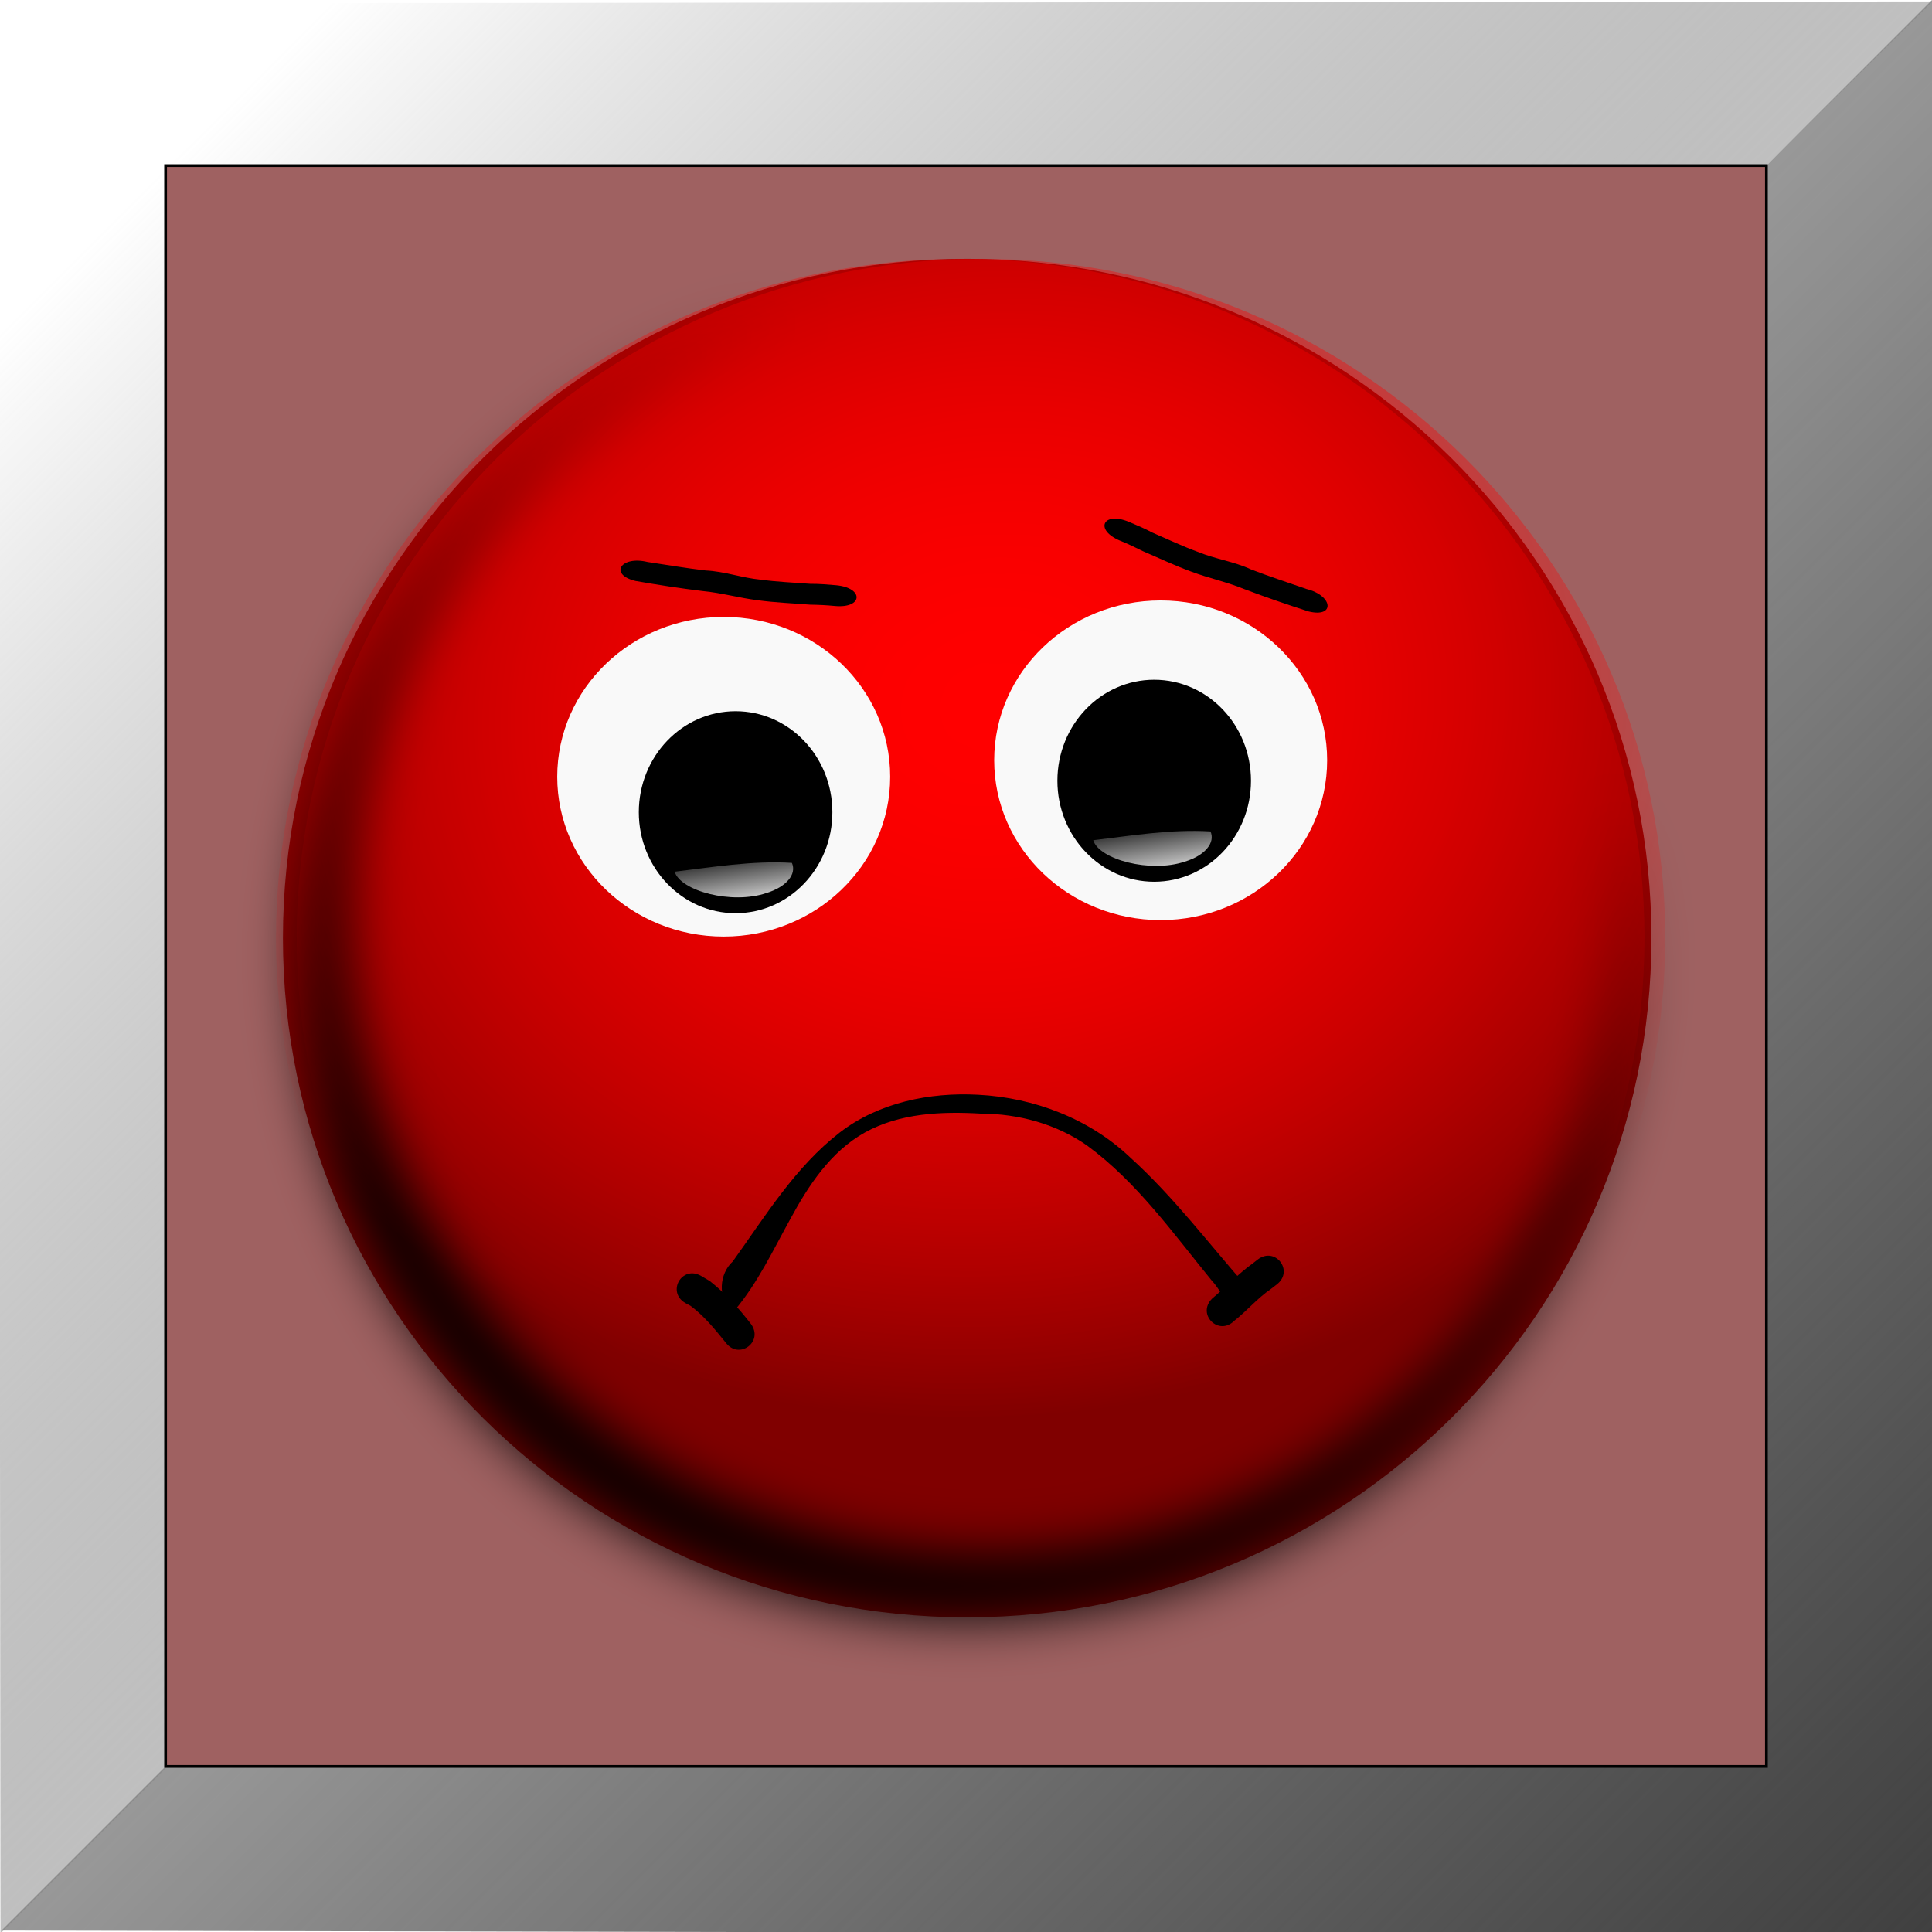
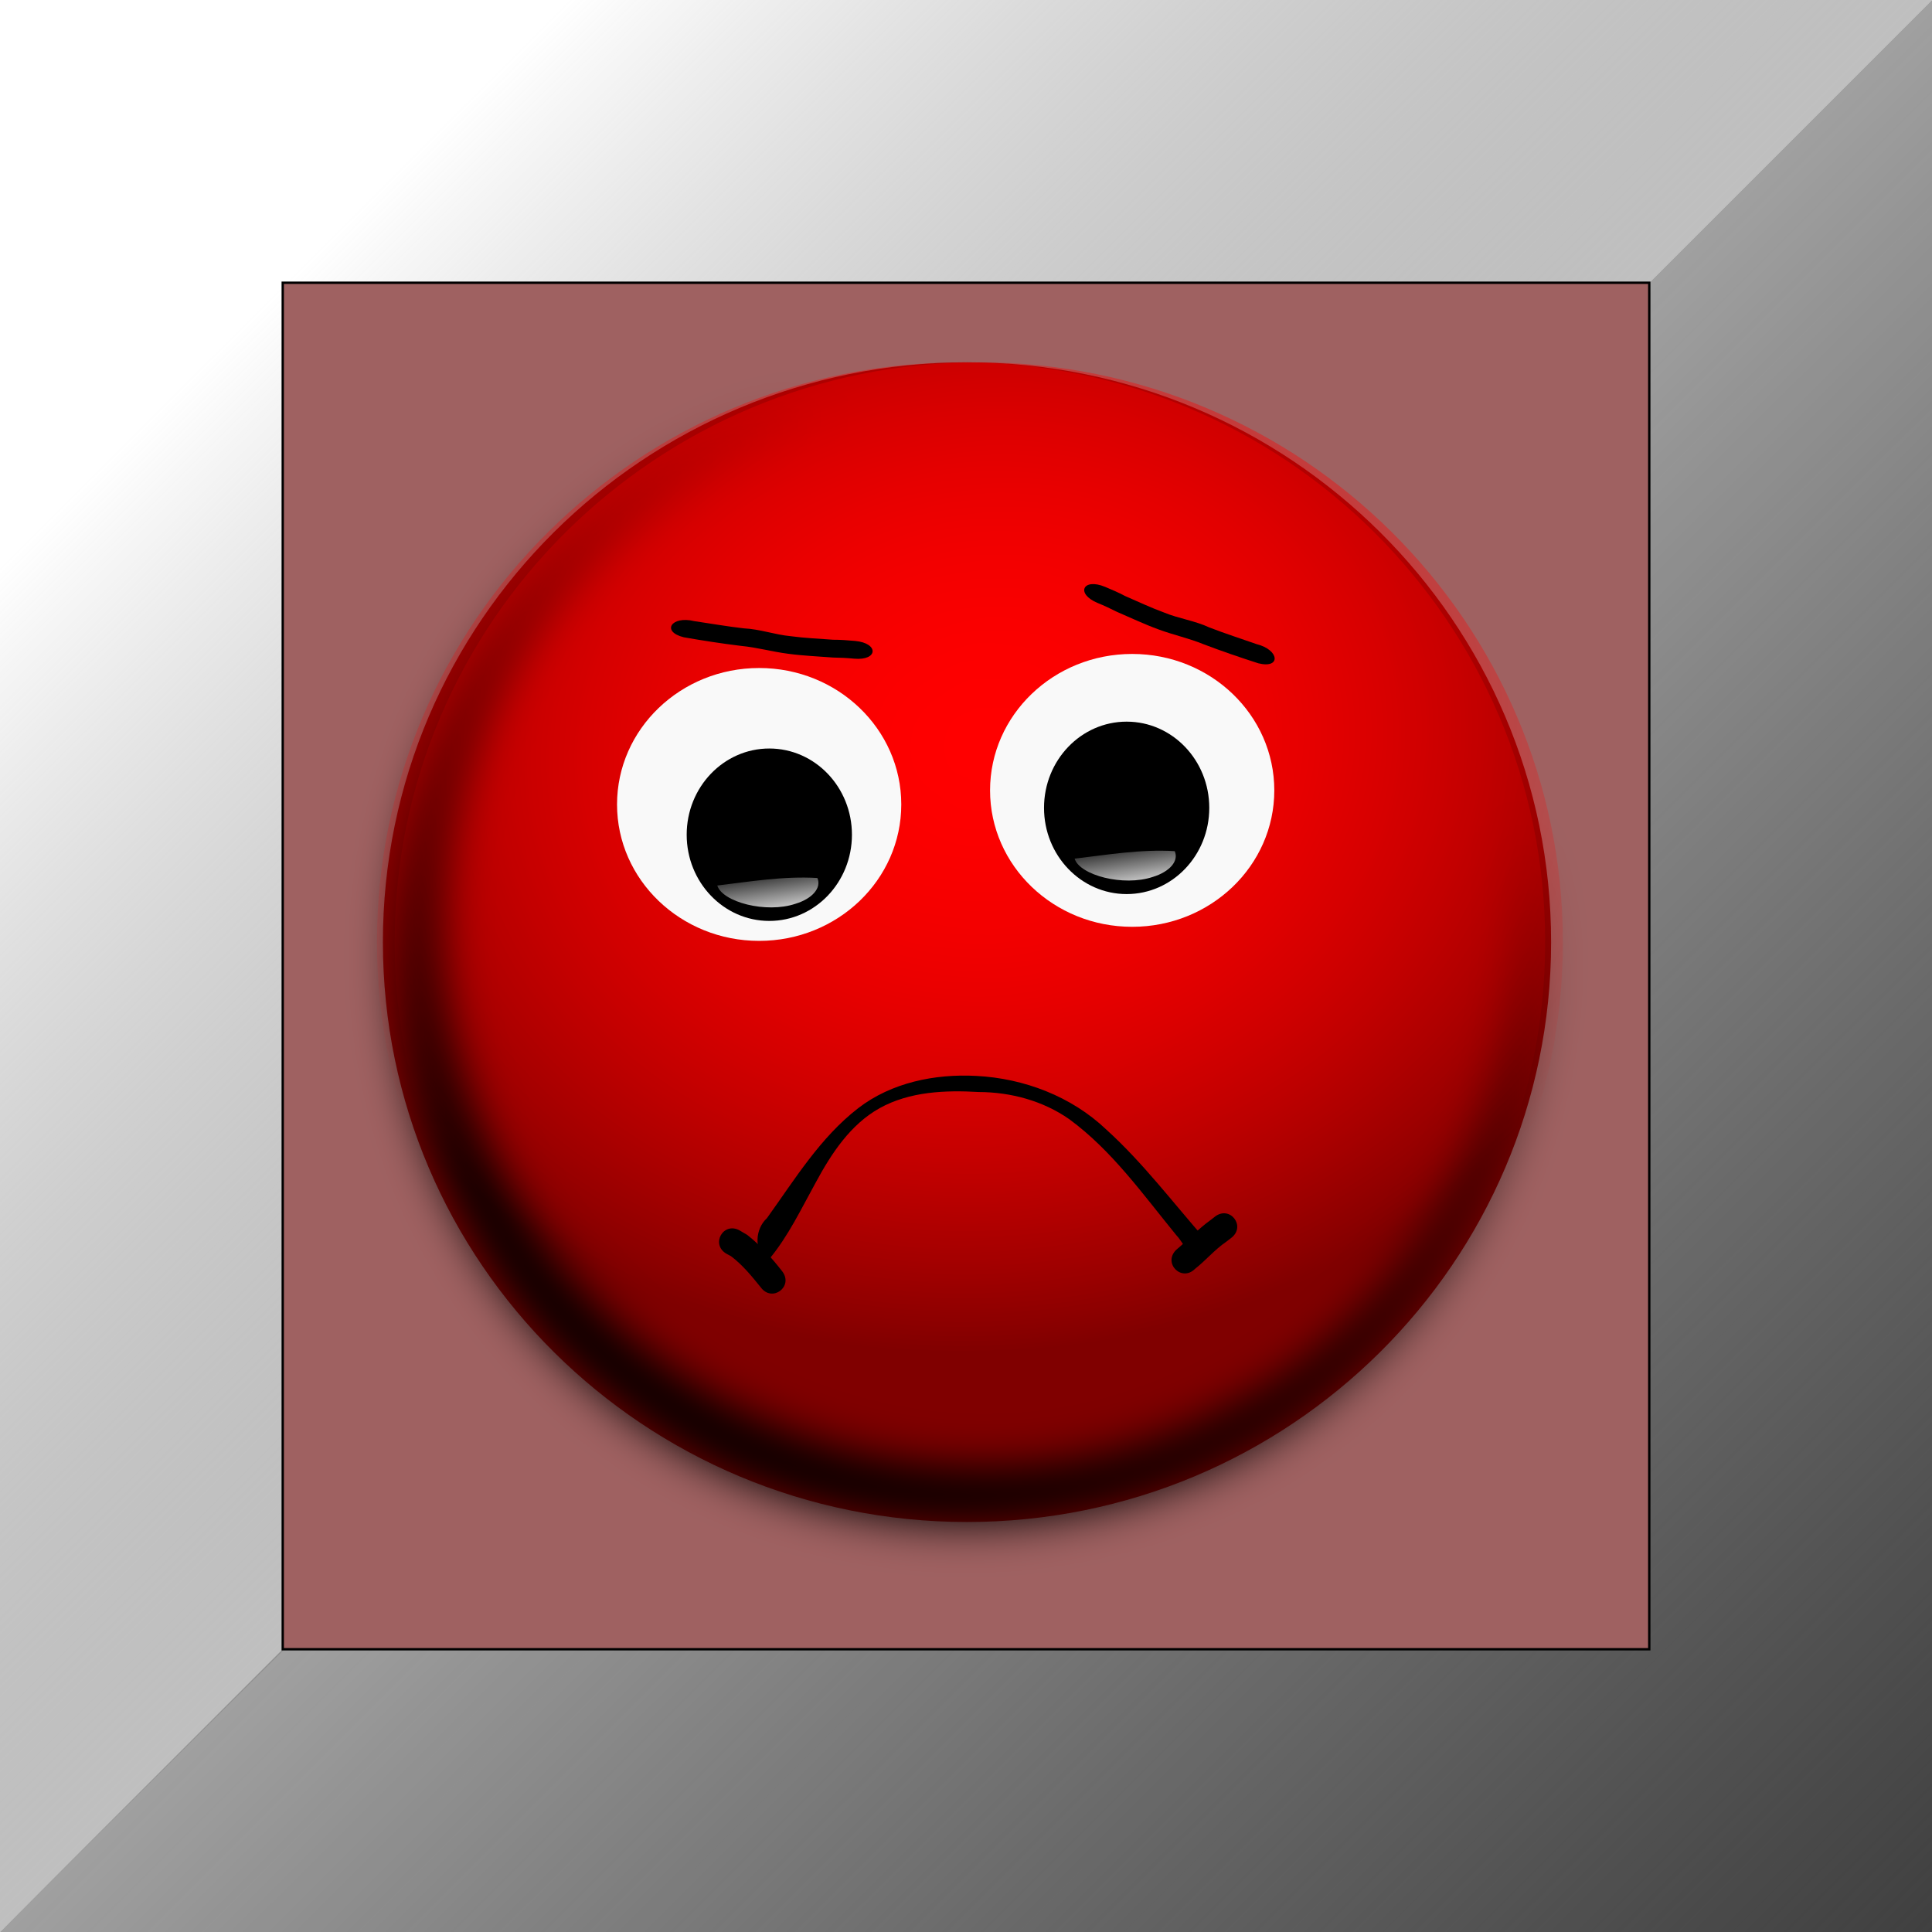
- <svg xmlns="http://www.w3.org/2000/svg" xmlns:xlink="http://www.w3.org/1999/xlink" version="1.1" viewBox="0 0 700 700" id="svg71" width="700" height="700">
+ <svg xmlns="http://www.w3.org/2000/svg" xmlns:xlink="http://www.w3.org/1999/xlink" version="1.1" viewBox="0 0 820 820" id="svg71" width="820" height="820">
  <defs id="defs23">
    <linearGradient id="linearGradient4658">
      <stop id="stop4654" offset="0" style="stop-color:#404040;stop-opacity:1" />
      <stop id="stop4656" offset="1" style="stop-color:#000000;stop-opacity:0" />
    </linearGradient>
    <linearGradient id="linearGradient4646">
      <stop style="stop-color:#ffffff;stop-opacity:1;" offset="0" id="stop4642" />
      <stop style="stop-color:#000000;stop-opacity:0" offset="1" id="stop4644" />
    </linearGradient>
    <filter id="f1" width="1.234" y="-0.135" x="-0.117" height="1.271" style="color-interpolation-filters:sRGB">
      <feGaussianBlur stdDeviation="9.732" id="feGaussianBlur2" />
    </filter>
    <radialGradient id="g1" xlink:href="#g2" gradientUnits="userSpaceOnUse" cy="1027.7" cx="-297.84" gradientTransform="matrix(0.66095,-0.084587,0.072013,0.5627,880.67,-1090.9)" r="251.32" />
    <linearGradient id="g2">
      <stop stop-color="#ff0" offset="0" id="stop6" />
      <stop stop-color="#ff0" stop-opacity="0" offset="1" id="stop8" />
    </linearGradient>
    <filter id="f2" style="color-interpolation-filters:sRGB">
      <feGaussianBlur stdDeviation="10.016" id="feGaussianBlur11" />
    </filter>
    <radialGradient id="g3" xlink:href="#g2" gradientUnits="userSpaceOnUse" cy="1027.7" cx="-297.84" gradientTransform="matrix(0.66095,-0.084587,0.072013,0.5627,876.52,-1090.9)" r="251.32" />
    <linearGradient id="g4" x1="157.19" xlink:href="#g5" gradientUnits="userSpaceOnUse" y1="101" gradientTransform="matrix(-0.53106,0.20844,-0.29276,-0.3781,494.56,593.87)" x2="151.48" y2="128.89" />
    <linearGradient id="g5">
      <stop stop-color="#FFF" offset="0" id="stop16" />
      <stop stop-color="#FFF" stop-opacity="0" offset="1" id="stop18" />
    </linearGradient>
    <linearGradient id="g6" x1="157.19" xlink:href="#g5" gradientUnits="userSpaceOnUse" y1="101" gradientTransform="matrix(-0.462,0.19324,-0.25469,-0.35053,537.97,593.21)" x2="151.48" y2="128.89" />
    <linearGradient id="g7" x1="240.85" xlink:href="#g5" gradientUnits="userSpaceOnUse" y1="-35.273" gradientTransform="matrix(3.094307,0,0,3.094307,-185.8967,-100.7884)" x2="178.74" y2="205.58" />
    <linearGradient xlink:href="#linearGradient4646" id="linearGradient4648" x1="60" y1="59.646" x2="640" y2="641.414" gradientUnits="userSpaceOnUse" spreadMethod="pad" gradientTransform="rotate(90,349.6465,350)" />
-     <linearGradient xlink:href="#linearGradient4658" id="linearGradient4652" gradientUnits="userSpaceOnUse" x1="-0.707" y1="2.121" x2="639.293" y2="642.121" spreadMethod="pad" gradientTransform="rotate(-90,349.2929,350.7071)" />
+     <linearGradient xlink:href="#linearGradient4658" id="linearGradient4652" gradientUnits="userSpaceOnUse" x1="-60.177" y1="-58.409" x2="639.293" y2="642.121" spreadMethod="pad" gradientTransform="rotate(-90,349.2929,350.7071)" />
    <filter style="color-interpolation-filters:sRGB" id="f1-8" width="1.234" y="-0.135" x="-0.117" height="1.271">
      <feGaussianBlur stdDeviation="9.732" id="feGaussianBlur4660" />
    </filter>
    <radialGradient id="g1-5" xlink:href="#g2" gradientUnits="userSpaceOnUse" cy="1027.7" cx="-297.84" gradientTransform="matrix(1.190651,-0.1523771,0.129726,1.013661,583.4376,-820.6556)" r="251.32" />
    <filter style="color-interpolation-filters:sRGB" id="f2-0">
      <feGaussianBlur stdDeviation="10.016" id="feGaussianBlur4669" />
    </filter>
    <radialGradient id="g3-9" xlink:href="#g2" gradientUnits="userSpaceOnUse" cy="1027.7" cx="-297.84" gradientTransform="matrix(1.190651,-0.1523771,0.129726,1.013661,575.9617,-820.6556)" r="251.32" />
    <radialGradient id="g1-7" xlink:href="#g2-6" gradientUnits="userSpaceOnUse" cy="1027.7" cx="-297.84" gradientTransform="matrix(1.551184,-0.1985172,0.1690073,1.320601,-773.7363,-1866.488)" r="251.32" />
    <linearGradient id="g2-6">
      <stop stop-color="#0F0" offset="0" id="stop5320" />
      <stop stop-color="#0F0" stop-opacity="0" offset="1" id="stop5322" />
    </linearGradient>
    <filter style="color-interpolation-filters:sRGB" id="f2-8">
      <feGaussianBlur stdDeviation="10.016" id="feGaussianBlur5325" />
    </filter>
    <radialGradient id="g3-96" xlink:href="#g2-6" gradientUnits="userSpaceOnUse" cy="1027.7" cx="-297.84" gradientTransform="matrix(1.551184,-0.1985172,0.1690073,1.320601,-783.4759,-1866.488)" r="251.32" />
    <linearGradient id="g4-3" x1="157.19" xlink:href="#g5" gradientUnits="userSpaceOnUse" y1="101" gradientTransform="matrix(-2.009158,0.5419462,-1.107596,-0.9830695,-757.7774,-337.9523)" x2="151.48" y2="128.89" />
    <linearGradient id="g6-9" x1="157.19" xlink:href="#g5" gradientUnits="userSpaceOnUse" y1="101" gradientTransform="matrix(-2.009158,0.5419462,-1.107596,-0.9830695,-561.0602,-352.7377)" x2="151.48" y2="128.89" />
    <radialGradient id="g1-9" xlink:href="#g2-3" gradientUnits="userSpaceOnUse" cy="1027.7" cx="-297.84" gradientTransform="matrix(1.5531,-0.1987625,0.1692162,1.322232,1304.679,-1192.286)" r="251.32" />
    <linearGradient id="g2-3">
      <stop stop-color="#F00" offset="0" id="stop2003" />
      <stop stop-color="#F00" stop-opacity="0" offset="1" id="stop2005" />
    </linearGradient>
    <filter style="color-interpolation-filters:sRGB" id="f2-4">
      <feGaussianBlur stdDeviation="10.016" id="feGaussianBlur2008" />
    </filter>
    <radialGradient id="g3-6" xlink:href="#g2-3" gradientUnits="userSpaceOnUse" cy="1027.7" cx="-297.84" gradientTransform="matrix(1.5531,-0.1987625,0.1692162,1.322232,1294.927,-1192.286)" r="251.32" />
    <linearGradient id="g4-2" x1="157.19" xlink:href="#g5" gradientUnits="userSpaceOnUse" y1="101" gradientTransform="matrix(-2.01164,0.5426158,-1.108965,-0.9842842,1320.657,337.9037)" x2="151.48" y2="128.89" />
    <linearGradient id="g6-5" x1="157.19" xlink:href="#g5" gradientUnits="userSpaceOnUse" y1="101" gradientTransform="matrix(-2.01164,0.5426158,-1.108965,-0.9842842,1517.617,323.335)" x2="151.48" y2="128.89" />
  </defs>
-   <g id="g5056" transform="rotate(-90,350,350.1768)">
-     <path id="path4650" d="M 700.707,700.707 640,640 H 60 l 0.707,-579.293 -60,-60 -1.414,700 z" style="fill:url(#linearGradient4652);fill-opacity:1;stroke:none;stroke-width:1px;stroke-linecap:butt;stroke-linejoin:miter;stroke-opacity:1" />
-     <path style="fill:url(#linearGradient4648);fill-opacity:1;stroke:none;stroke-width:1px;stroke-linecap:butt;stroke-linejoin:miter;stroke-opacity:1" d="m -0.354,0.354 60,60 L 638.939,59.646 640,640 699.646,700.354 698.939,-0.354 Z" id="path3823" />
+   <g id="g5056" transform="rotate(-90,410,350.1768)">
+     <path id="path4650" d="M 760.177,760.177 640,640 H 60 L 60.707,60.707 -59.823,-59.823 v 820 z" style="fill:url(#linearGradient4652);fill-opacity:1;stroke:none;stroke-width:1px;stroke-linecap:butt;stroke-linejoin:miter;stroke-opacity:1" />
+     <path style="fill:url(#linearGradient4648);fill-opacity:1;stroke:none;stroke-width:1px;stroke-linecap:butt;stroke-linejoin:miter;stroke-opacity:1" d="M -59.823,-59.823 59.646,60.354 638.939,59.646 640,640 760.177,760.177 v -820 z" id="path3823" />
  </g>
-   <rect style="fill:#9f6161;fill-opacity:1;stroke:#000000;stroke-opacity:1" id="rect3825" width="580" height="580" x="60" y="-640" transform="rotate(90)" />
-   <g id="g2286" transform="matrix(0.7700432,0,0,0.7700432,-418.5157,82.21081)">
+   <rect style="fill:#9f6161;fill-opacity:1;stroke:#000000;stroke-opacity:1" id="rect3825" width="580" height="580" x="120" y="-700" transform="rotate(90)" />
+   <g id="g2286" transform="matrix(0.7700432,0,0,0.7700432,-358.5157,142.2108)">
    <path id="path2024" d="m 1320.516,334.614 c 0,176.51 -144.141,319.596 -321.946,319.596 -177.807,0 -321.946,-143.089 -321.946,-319.596 0,-176.51 144.141,-319.596 321.946,-319.596 177.807,0 321.946,143.089 321.946,319.596 z" style="fill:#800000;stroke-width:2.35" />
    <path id="path2026" d="m 1327.002,334.614 c 0,176.51 -144.142,319.596 -321.946,319.596 -177.807,0 -321.946,-143.089 -321.946,-319.596 0,-176.51 144.141,-319.596 321.946,-319.596 177.807,0 321.946,143.089 321.946,319.596 z" style="fill:url(#g1-9);stroke-width:2.35" />
    <path id="path2028" transform="matrix(1.268892,0,0,1.274602,1336.988,-256.8307)" d="m -328.41,233.72 z m 0,0 c -73.616,18.458 -137.46,72.67 -166.19,143.09 -28.376,66.802 -24.561,146.75 11,210.25 34.527,63.934 98.89,110.76 170.41,123.56 71.41,13.761 148.29,-5.562 203.95,-52.582 50.759,-41.847 83.795,-105.02 87.805,-170.82 1.755,-25.83 -0.681,-51.881 -7.101,-76.879 14.473,67.312 -3.045,140.49 -46.656,193.62 -41.235,51.728 -105.3,84.875 -171.71,87.818 -64.77,3.591 -130.55,-20.397 -176.95,-65.704 -47.713,-45.689 -74.942,-112.32 -71.52,-178.71 2.882,-73.418 43.005,-143.78 104.18,-184.06 19.31,-12.828 40.577,-22.869 62.781,-29.594 z" style="filter:url(#f2-4)" />
    <path id="path2030" d="m 1317.25,334.614 c 0,176.51 -144.141,319.596 -321.946,319.596 -177.807,0 -321.946,-143.089 -321.946,-319.596 0,-176.51 144.141,-319.596 321.946,-319.596 177.807,0 321.946,143.089 321.946,319.596 z" style="fill:url(#g3-6);stroke-width:2.35" />
    <g id="g2038" transform="matrix(2.910697,0,0,-2.910697,1054.542,1604.046)">
      <path id="path2032" d="m -57.25,375.91 c -2.367,1.979 -2.066,5.954 0.125,7.938 5.268,7.326 10.07,15.253 17.307,20.852 6.295,4.847 14.53,6.516 22.339,6.097 9.029,-0.455 18.028,-3.876 24.62,-10.152 7.006,-6.34 12.694,-13.94 18.921,-20.99 0.645,-1.208 -0.299,-3.123 -1.807,-2.702 -1.968,0.275 -2.636,2.462 -3.881,3.723 -6.289,7.688 -12.137,15.98 -20.23,21.919 -4.979,3.49 -11.087,5.13 -17.13,5.152 -6.352,0.369 -13.08,0.104 -18.774,-3.048 -5.558,-3.099 -9.159,-8.61 -12.106,-14.073 -2.75,-4.968 -5.193,-10.176 -8.854,-14.564 -0.141,-0.117 -0.341,-0.248 -0.531,-0.156 z" />
      <path id="path2034" d="m -54.203,373.77 c -1.963,2.526 -4.115,4.934 -6.635,6.912 -0.469,0.277 -0.937,0.554 -1.406,0.831 -3.113,1.779 -5.628,-2.624 -2.515,-4.403 l 0.829,-0.446 c 2.197,-1.64 3.955,-3.817 5.671,-5.936 2.151,-2.868 6.208,0.174 4.056,3.042 z" />
      <path id="path2036" d="m 23.949,374.26 c 2.042,1.603 3.725,3.641 5.874,5.106 0.334,0.257 0.667,0.515 1.001,0.772 2.834,2.196 -0.272,6.204 -3.106,4.008 -0.271,-0.211 -0.542,-0.422 -0.813,-0.634 -2.351,-1.689 -4.326,-3.81 -6.541,-5.667 -2.535,-2.535 1.05,-6.121 3.585,-3.585 z" />
    </g>
    <path style="stroke-width:2.35" id="path2040" d="m 1158.216,170.363 c -8.659,-3.038 -17.432,-5.859 -26.012,-9.18 -8.094,-3.779 -16.783,-4.862 -24.894,-8.202 -7.385,-2.687 -14.419,-6.051 -21.612,-9.151 -3.547,-1.894 -7.274,-3.478 -11.026,-5.052 -12.278,-5.086 -16.358,3.811 -4.08,8.897 3.634,1.475 7.128,3.116 10.596,4.871 7.602,3.25 15.041,6.813 22.837,9.651 8.342,3.126 16.734,4.845 25.023,8.251 9.942,3.768 20.032,7.233 30.094,10.466 12.596,3.129 11.669,-7.422 -0.926,-10.551 z" />
    <path style="stroke-width:2.35" id="path2042" d="m 848.228,157.674 c 9.078,1.34 18.156,2.925 27.295,3.977 8.923,0.421 17.118,3.505 25.852,4.323 7.787,1.058 15.578,1.353 23.388,1.956 4.021,-0.026 8.057,0.305 12.11,0.658 13.235,1.211 12.707,10.984 -0.528,9.774 -3.902,-0.385 -7.759,-0.559 -11.645,-0.619 -8.242,-0.66 -16.484,-0.967 -24.706,-2.083 -8.838,-1.114 -17.067,-3.497 -25.989,-4.339 -10.553,-1.291 -21.097,-2.919 -31.508,-4.739 -12.605,-3.09 -6.876,-11.999 5.729,-8.908 z" />
    <path id="path2044" d="m 962.343,258.715 c 0,41.53 -35.071,75.198 -78.333,75.198 -43.262,0 -78.333,-33.668 -78.333,-75.198 0,-41.53 35.071,-75.201 78.333,-75.201 43.262,0 78.333,33.668 78.333,75.201 z" style="fill:#f9f9f9;stroke-width:2.35" />
    <path style="stroke-width:2.35" id="path2046" d="m 935.147,275.399 c 0,26.245 -20.389,47.52 -45.541,47.52 -25.152,0 -45.541,-21.276 -45.541,-47.52 0,-26.244 20.389,-47.52 45.541,-47.52 25.152,0 45.541,21.276 45.541,47.52 z" />
    <path id="path2048" d="m 904,313.466 c 9.588,-2.911 14.442,-8.955 12.101,-14.213 -18.698,-1.165 -37.93,2.099 -55.178,4.135 2.839,9.121 26.882,15.496 43.077,10.078 z" style="fill:url(#g4-2);stroke-width:2.35" />
    <path id="path2050" d="m 1167.944,250.961 c 0,41.53 -35.071,75.198 -78.333,75.198 -43.262,0 -78.333,-33.668 -78.333,-75.198 0,-41.53 35.071,-75.201 78.333,-75.201 43.262,0 78.333,33.668 78.333,75.201 z" style="fill:#f9f9f9;stroke-width:2.35" />
    <path style="stroke-width:2.35" id="path2052" d="m 1132.102,260.595 c 0,26.245 -20.389,47.52 -45.541,47.52 -25.152,0 -45.541,-21.276 -45.541,-47.52 0,-26.244 20.39,-47.52 45.541,-47.52 25.152,0 45.541,21.276 45.541,47.52 z" />
    <path id="path2054" d="m 1100.956,298.662 c 9.588,-2.911 14.442,-8.955 12.101,-14.213 -18.698,-1.165 -37.931,2.099 -55.178,4.135 2.839,9.121 26.882,15.496 43.077,10.078 z" style="fill:url(#g6-5);stroke-width:2.35" />
  </g>
</svg>
